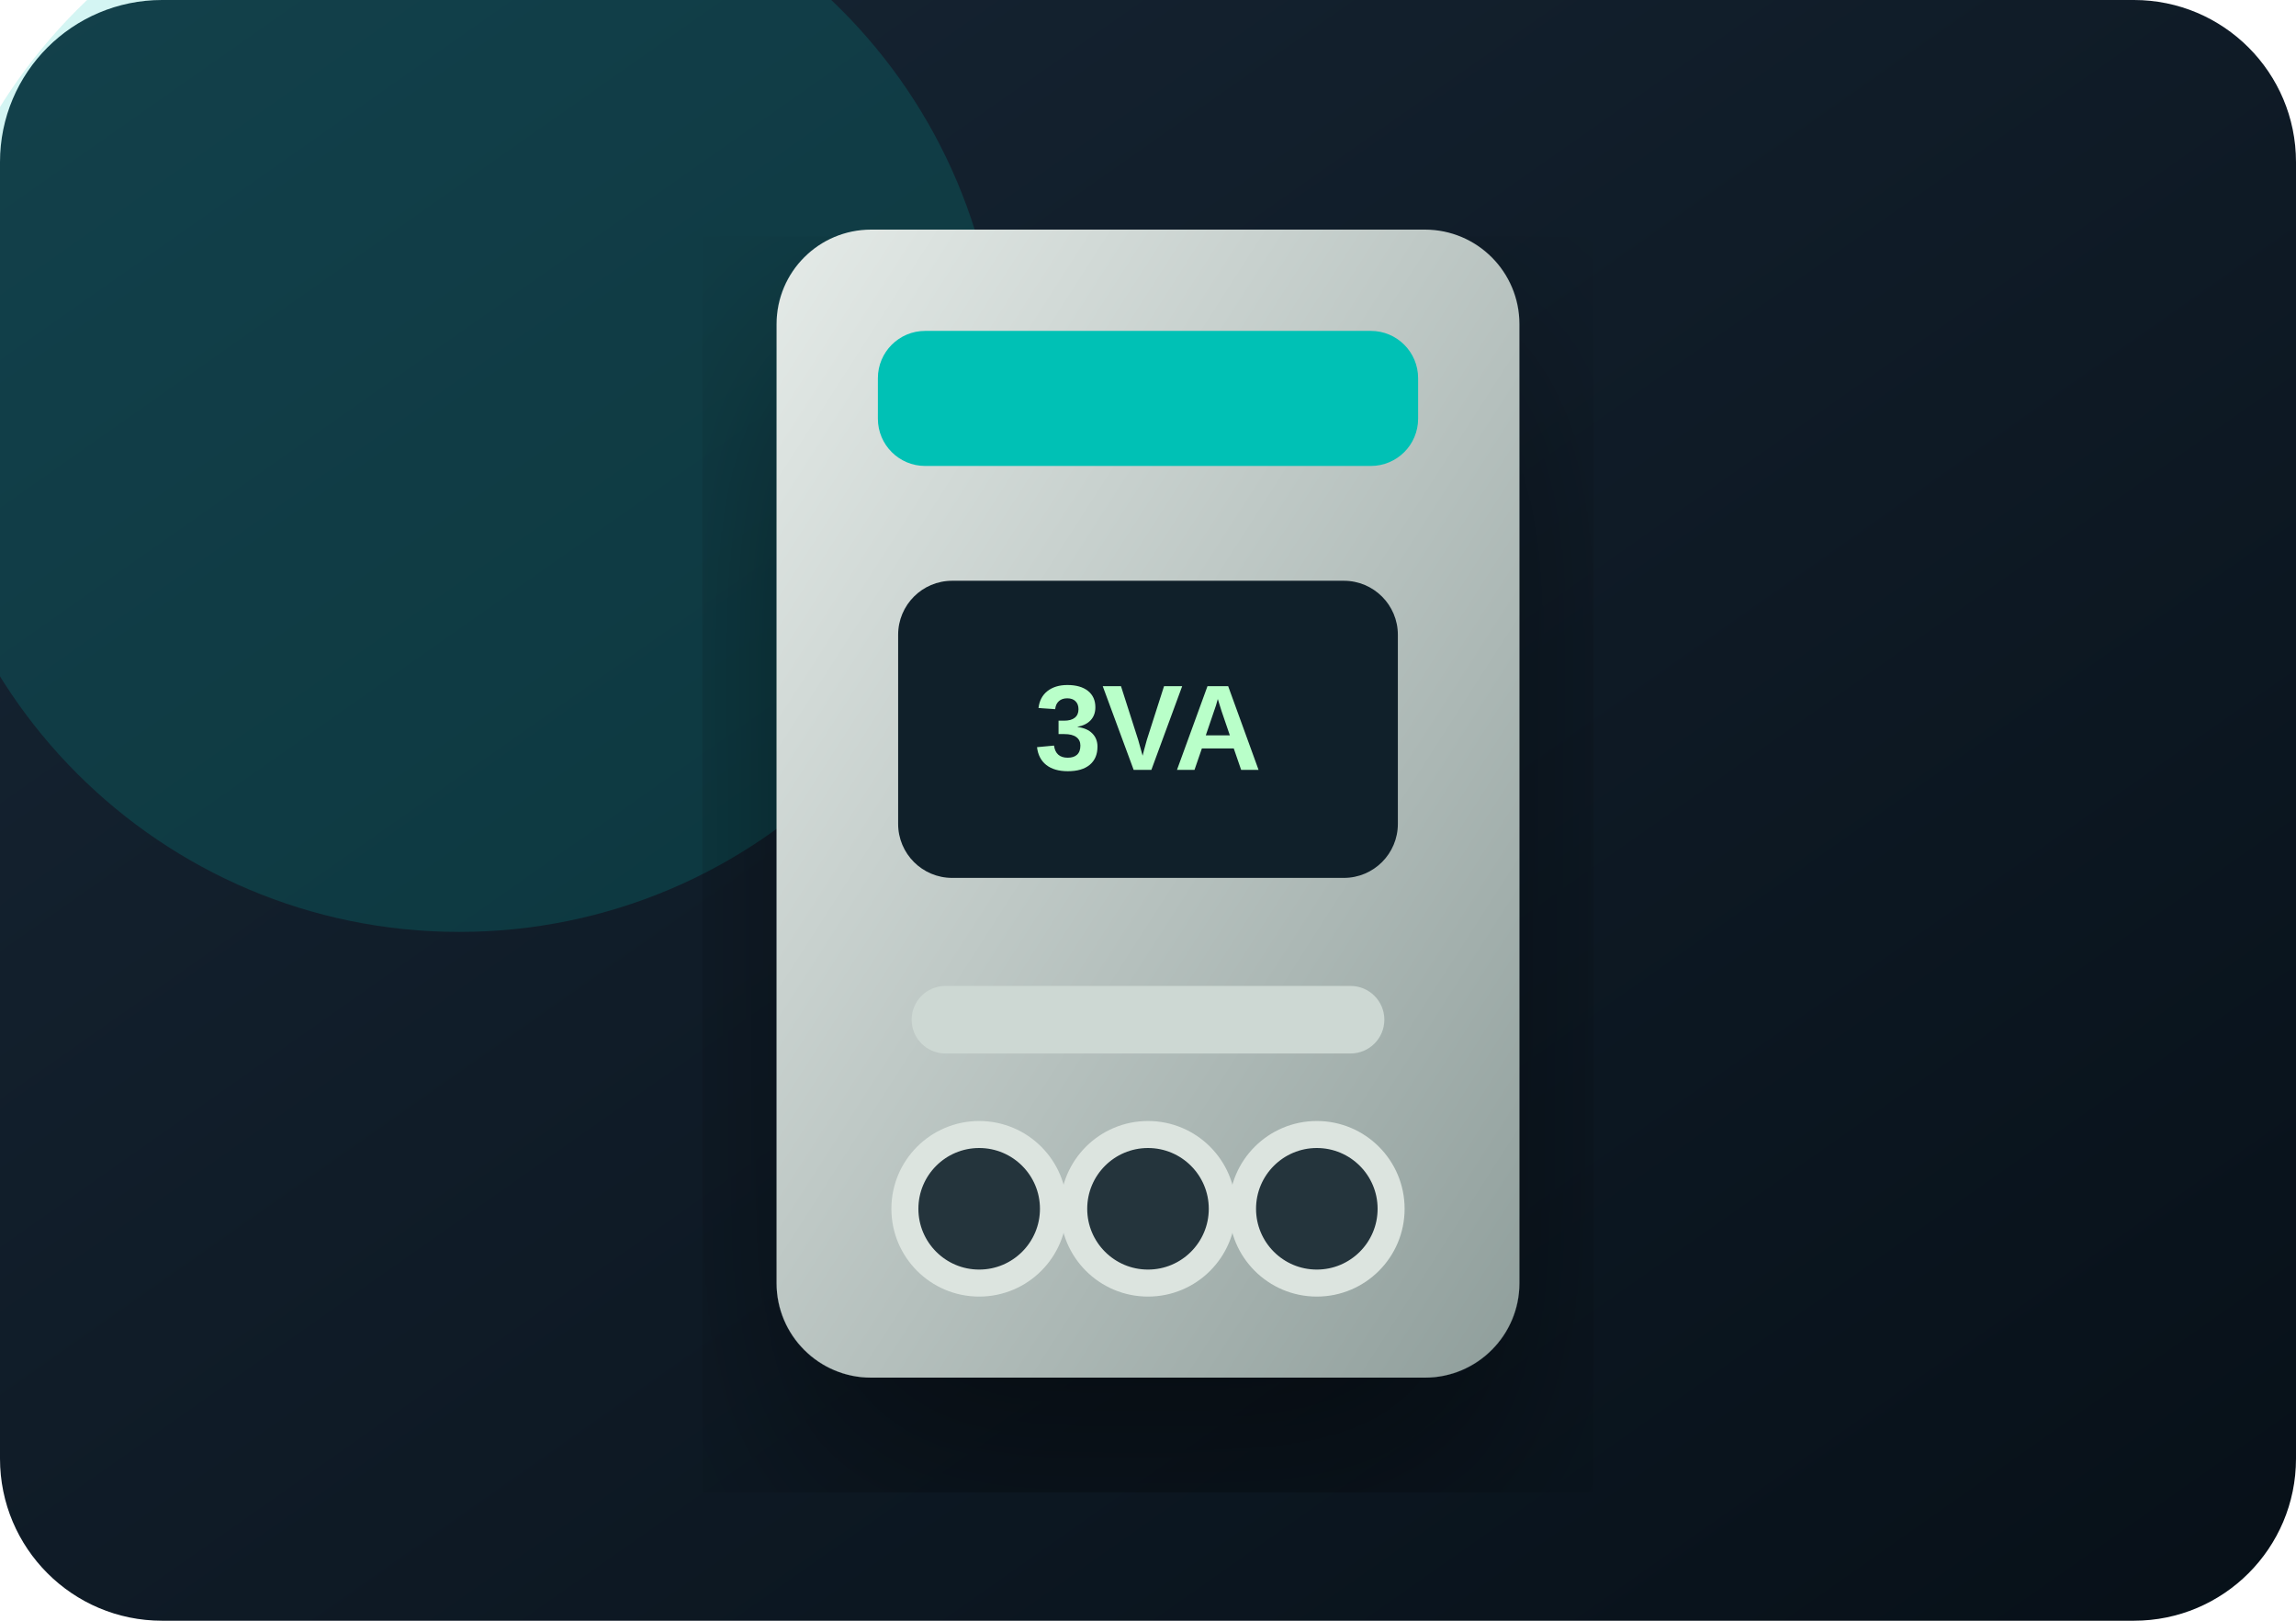
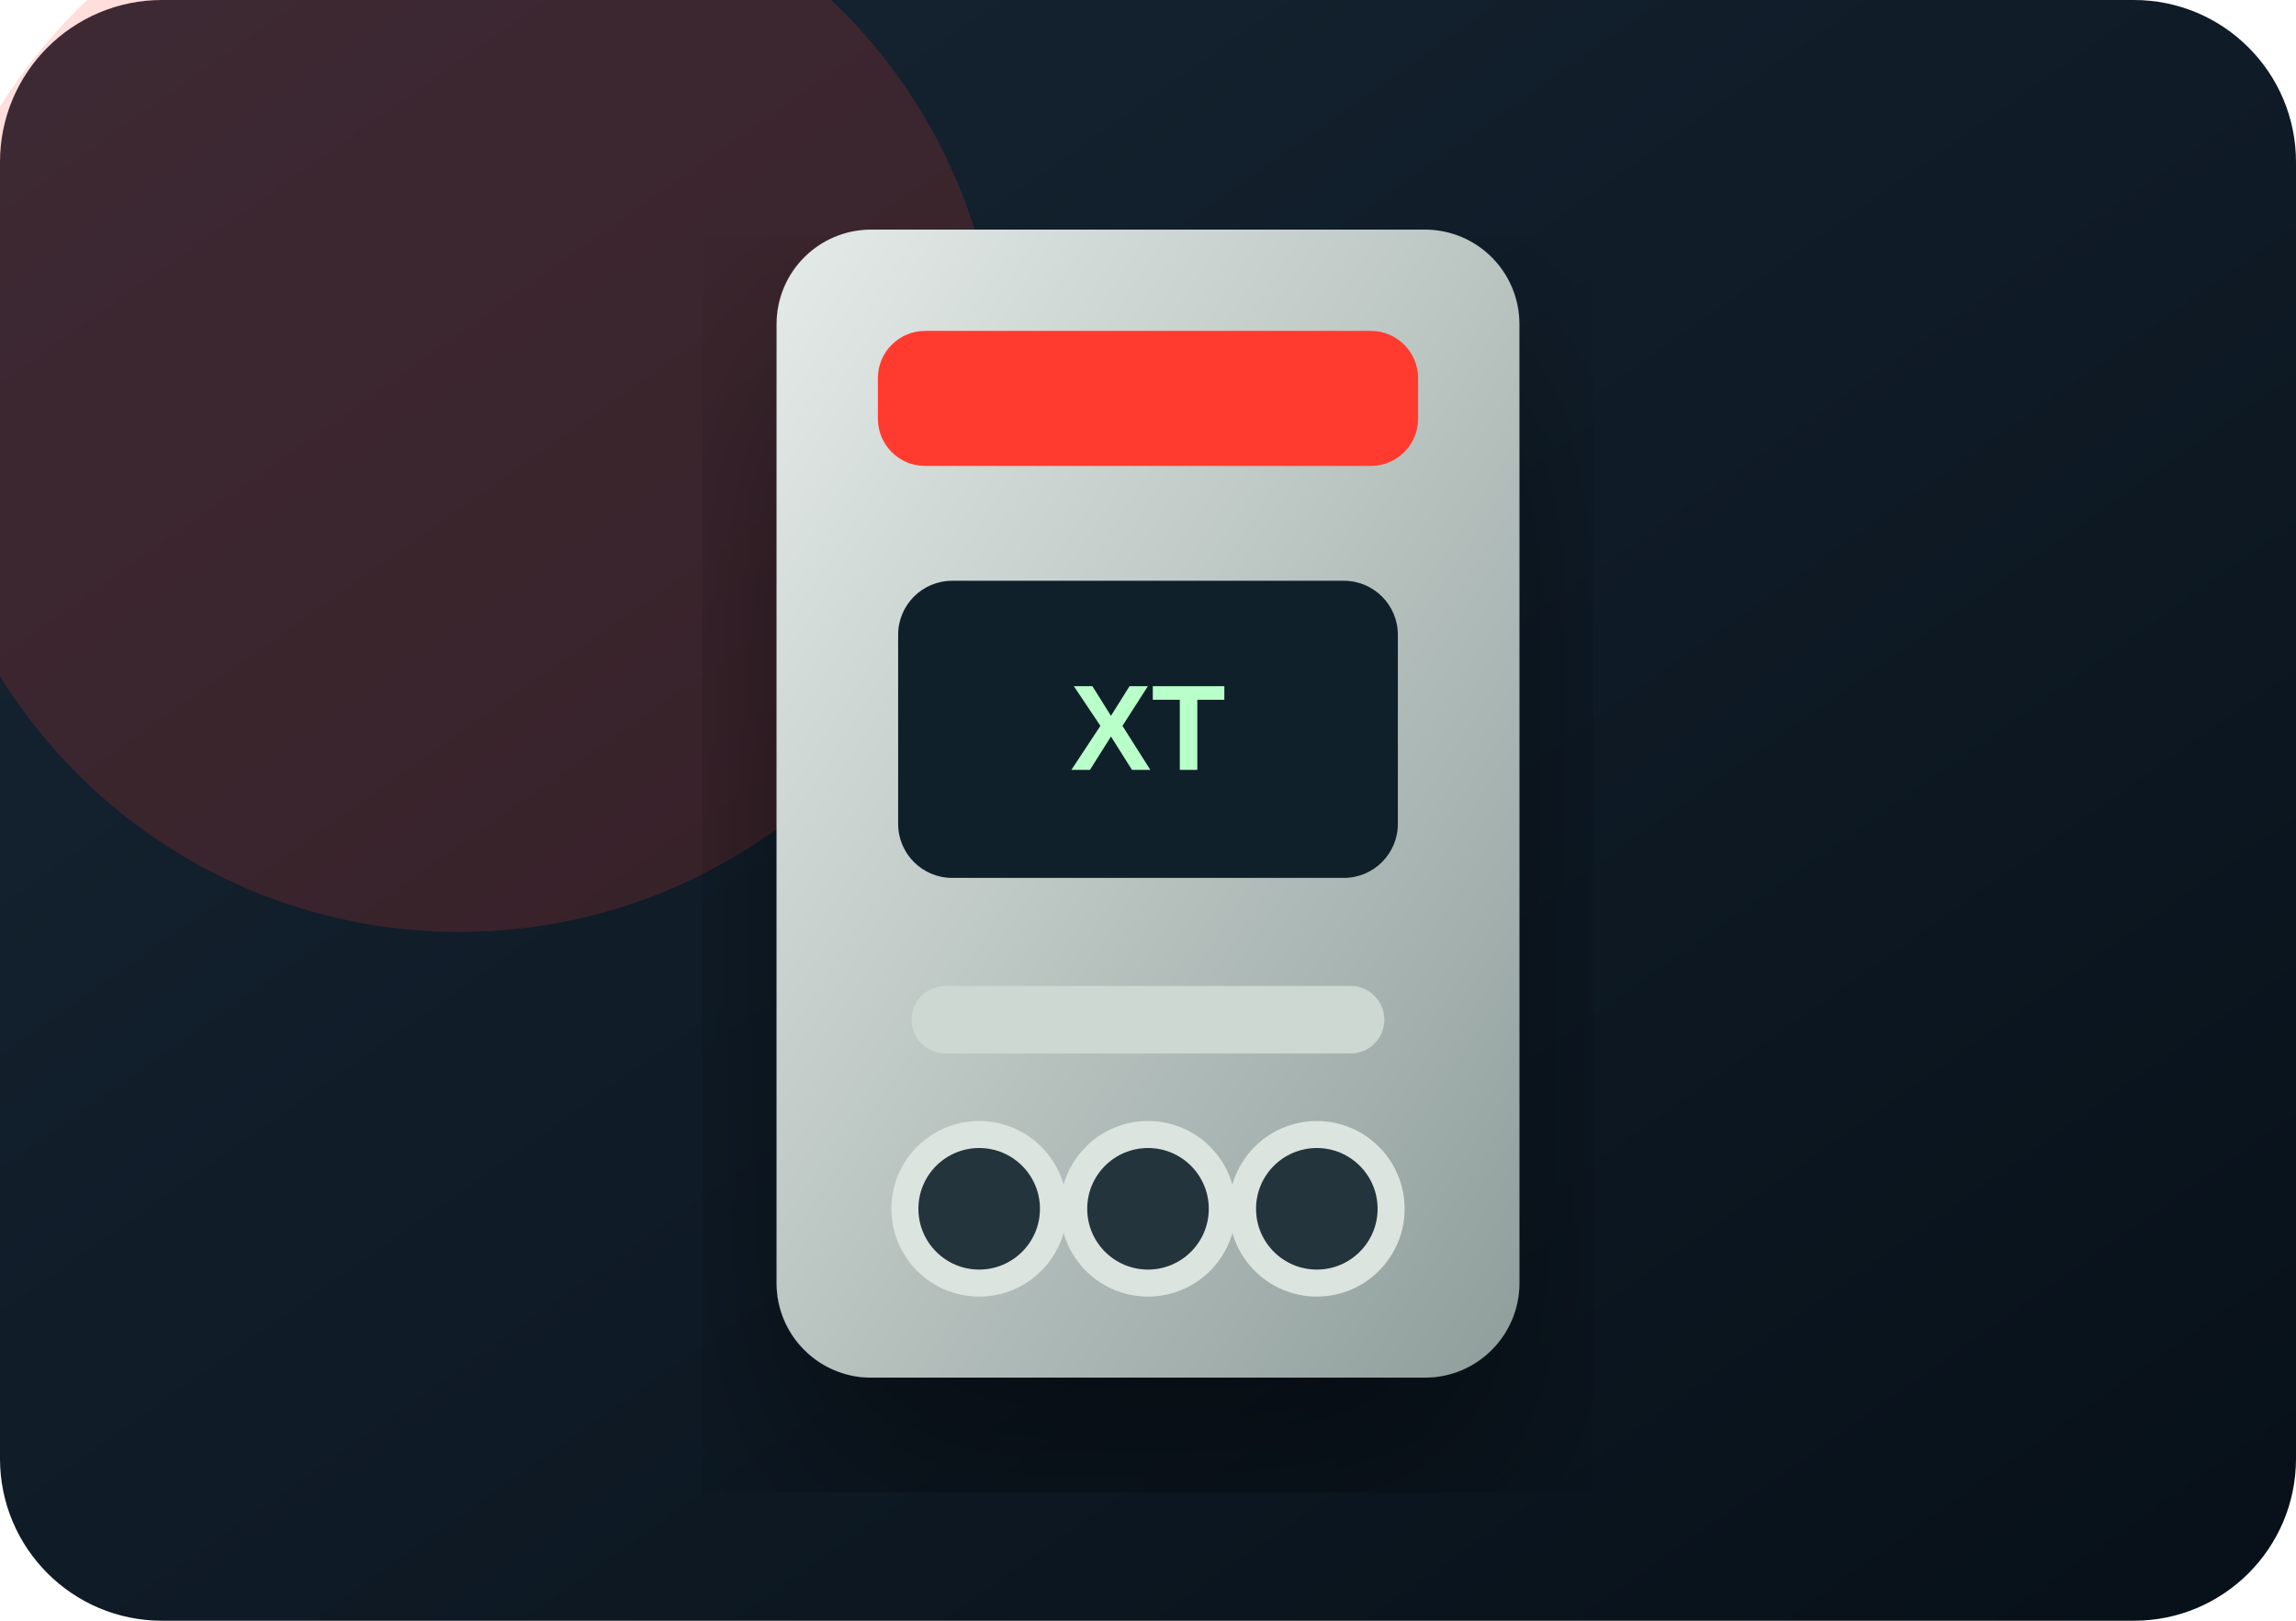
<svg xmlns="http://www.w3.org/2000/svg" width="340" height="240" viewBox="0 0 340 240">
  <defs>
    <linearGradient id="bg" x1="0" x2="1" y1="0" y2="1">
      <stop offset="0" stop-color="#172635" />
      <stop offset="1" stop-color="#071018" />
    </linearGradient>
    <linearGradient id="body" x1="0" x2="1" y1="0" y2="1">
      <stop offset="0" stop-color="#e5ebe8" />
      <stop offset="1" stop-color="#8f9e9b" />
    </linearGradient>
    <filter id="sh">
      <feDropShadow dx="0" dy="18" stdDeviation="18" flood-color="#000" flood-opacity=".45" />
    </filter>
  </defs>
  <rect width="340" height="240" rx="24" fill="url(#bg)" />
-   <circle cx="68" cy="58" r="80" fill="#00c1b5" opacity=".17" />
+   <circle cx="68" cy="58" r="80" fill="#ff3b30" opacity=".17" />
  <rect x="115" y="34" width="110" height="170" rx="14" fill="url(#body)" filter="url(#sh)" />
-   <rect x="130" y="49" width="80" height="20" rx="7" fill="#00c1b5" />
+   <rect x="130" y="49" width="80" height="20" rx="7" fill="#ff3b30" />
  <rect x="133" y="86" width="74" height="44" rx="8" fill="#10202a" />
-   <text x="170.0" y="114" fill="#b9ffc9" font-family="Arial" font-size="18" font-weight="700" text-anchor="middle">3VA</text>
+   <text x="170.0" y="114" fill="#b9ffc9" font-family="Arial" font-size="18" font-weight="700" text-anchor="middle">XT</text>
  <rect x="135" y="146" width="70" height="10" rx="5" fill="#cdd8d3" />
  <circle cx="145" cy="179" r="11" fill="#24343c" stroke="#dce4df" stroke-width="4" />
  <circle cx="170.0" cy="179" r="11" fill="#24343c" stroke="#dce4df" stroke-width="4" />
  <circle cx="195" cy="179" r="11" fill="#24343c" stroke="#dce4df" stroke-width="4" />
</svg>
